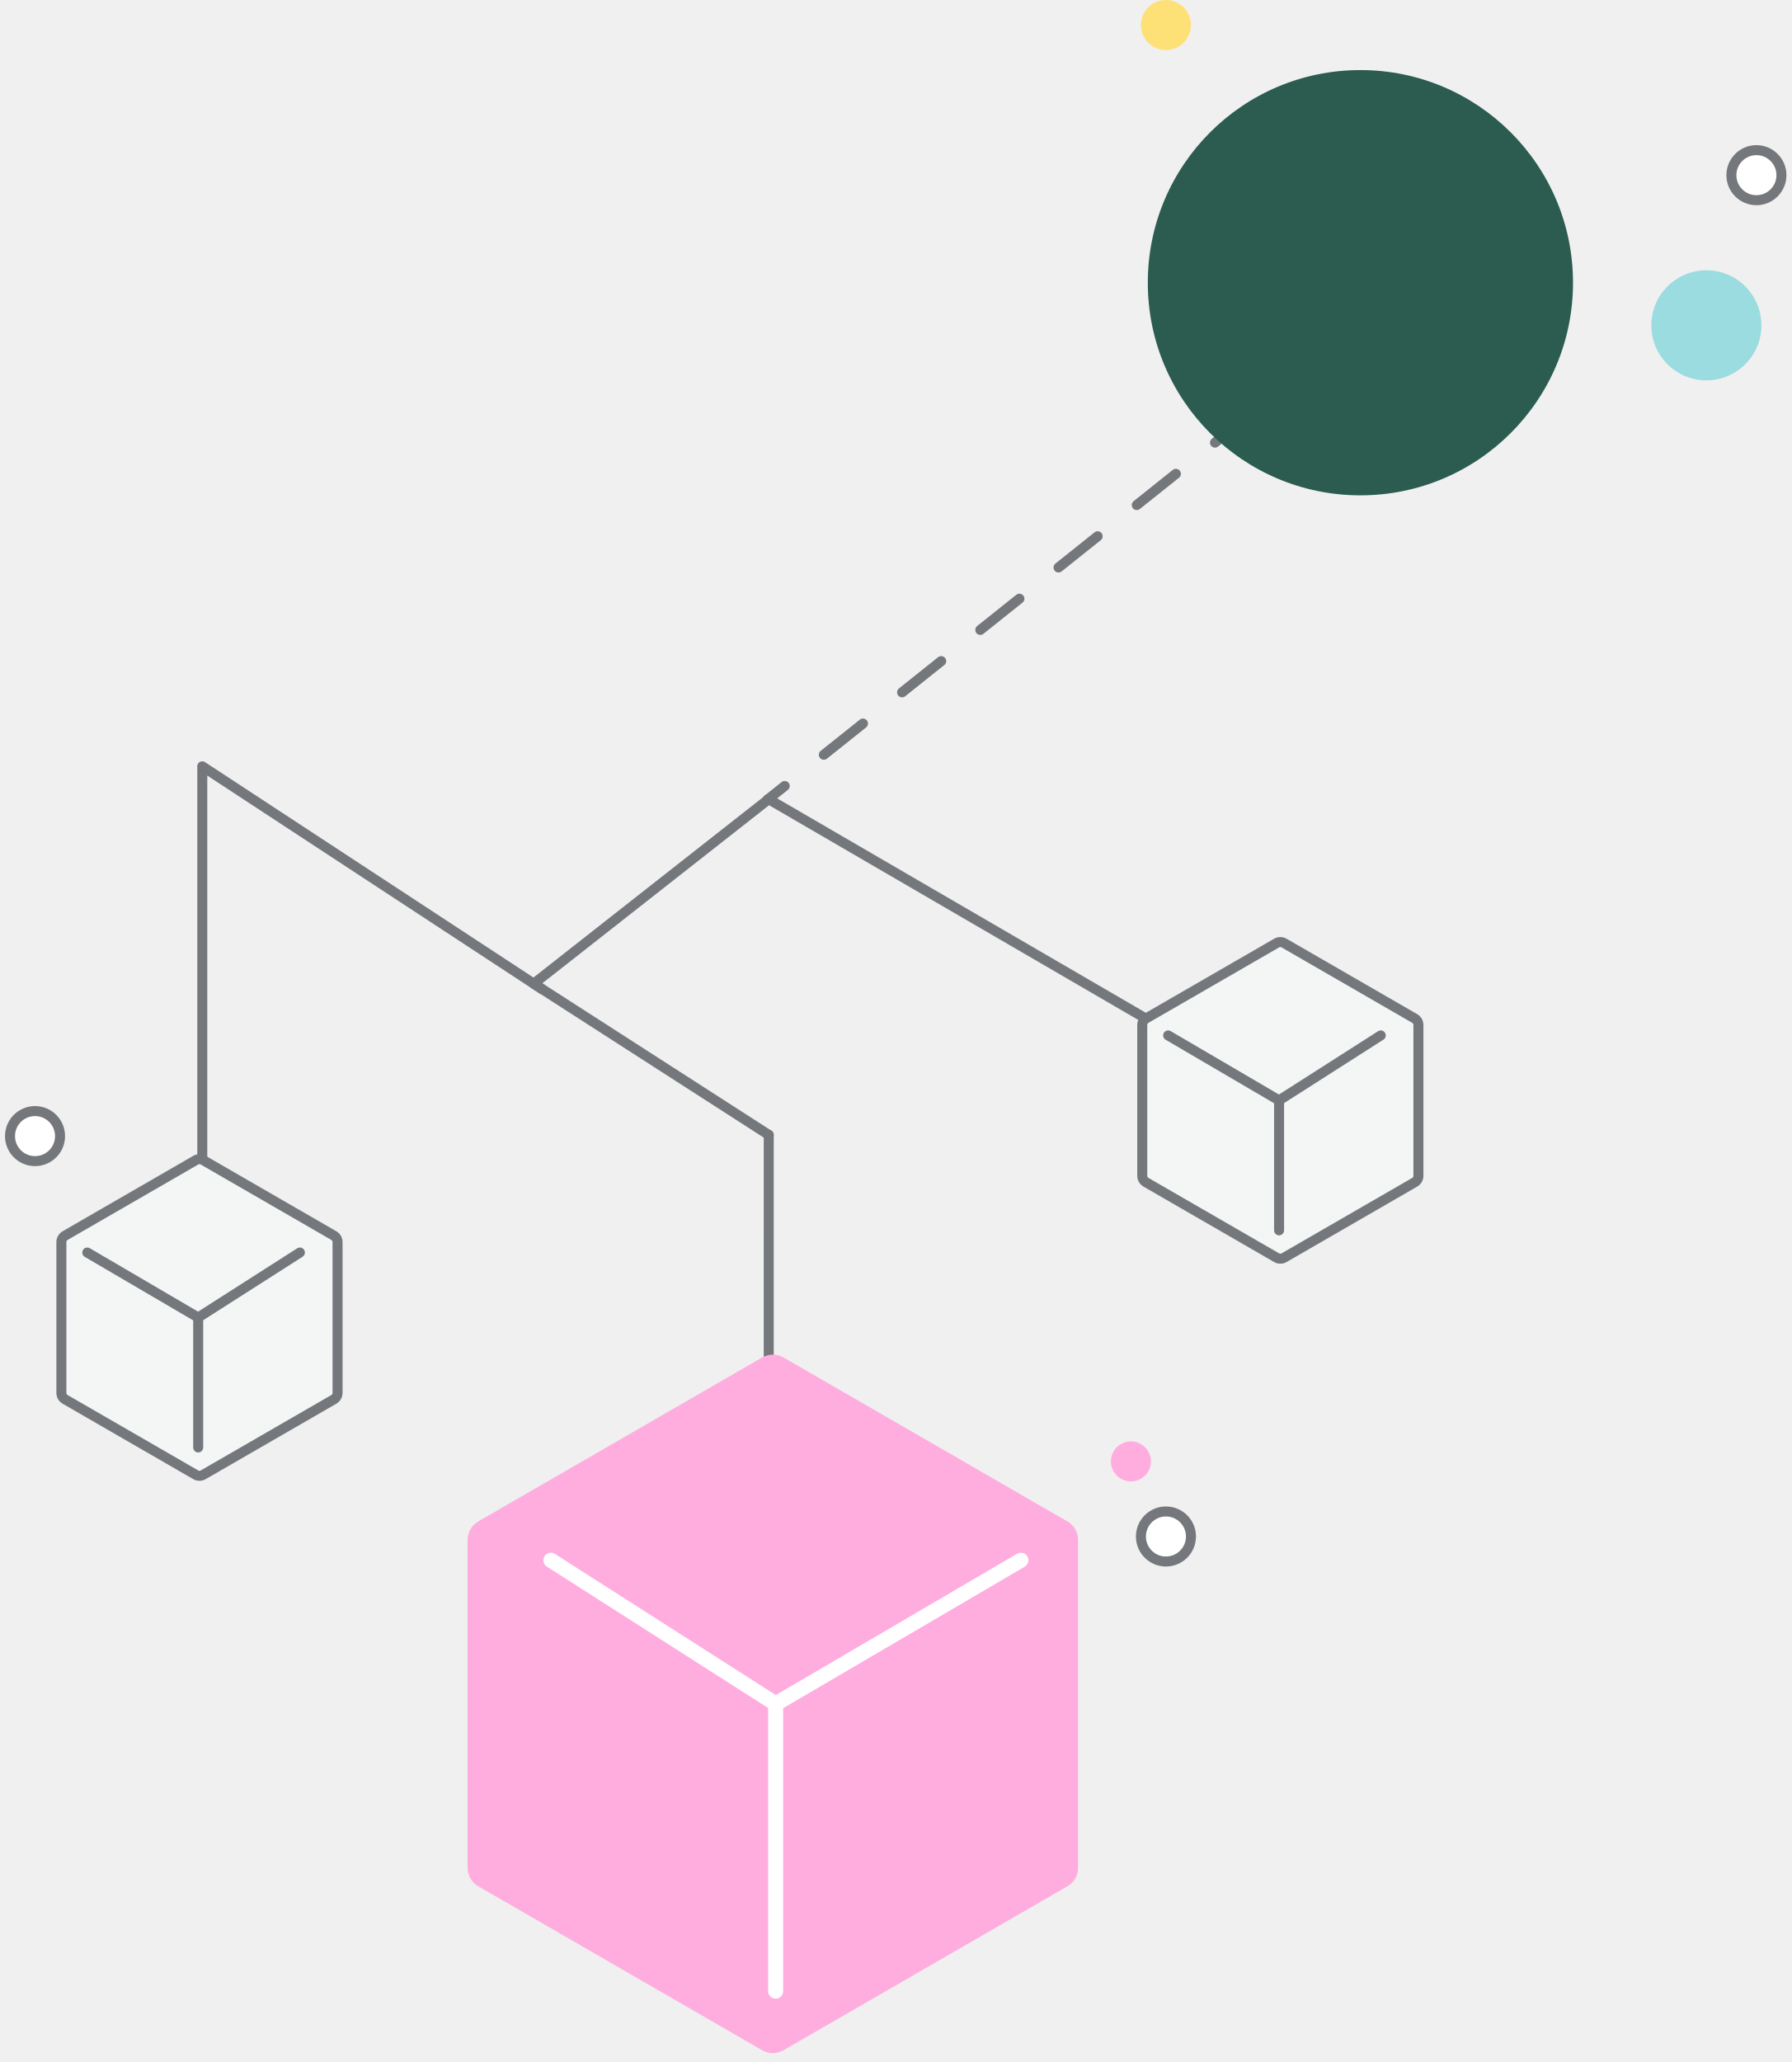
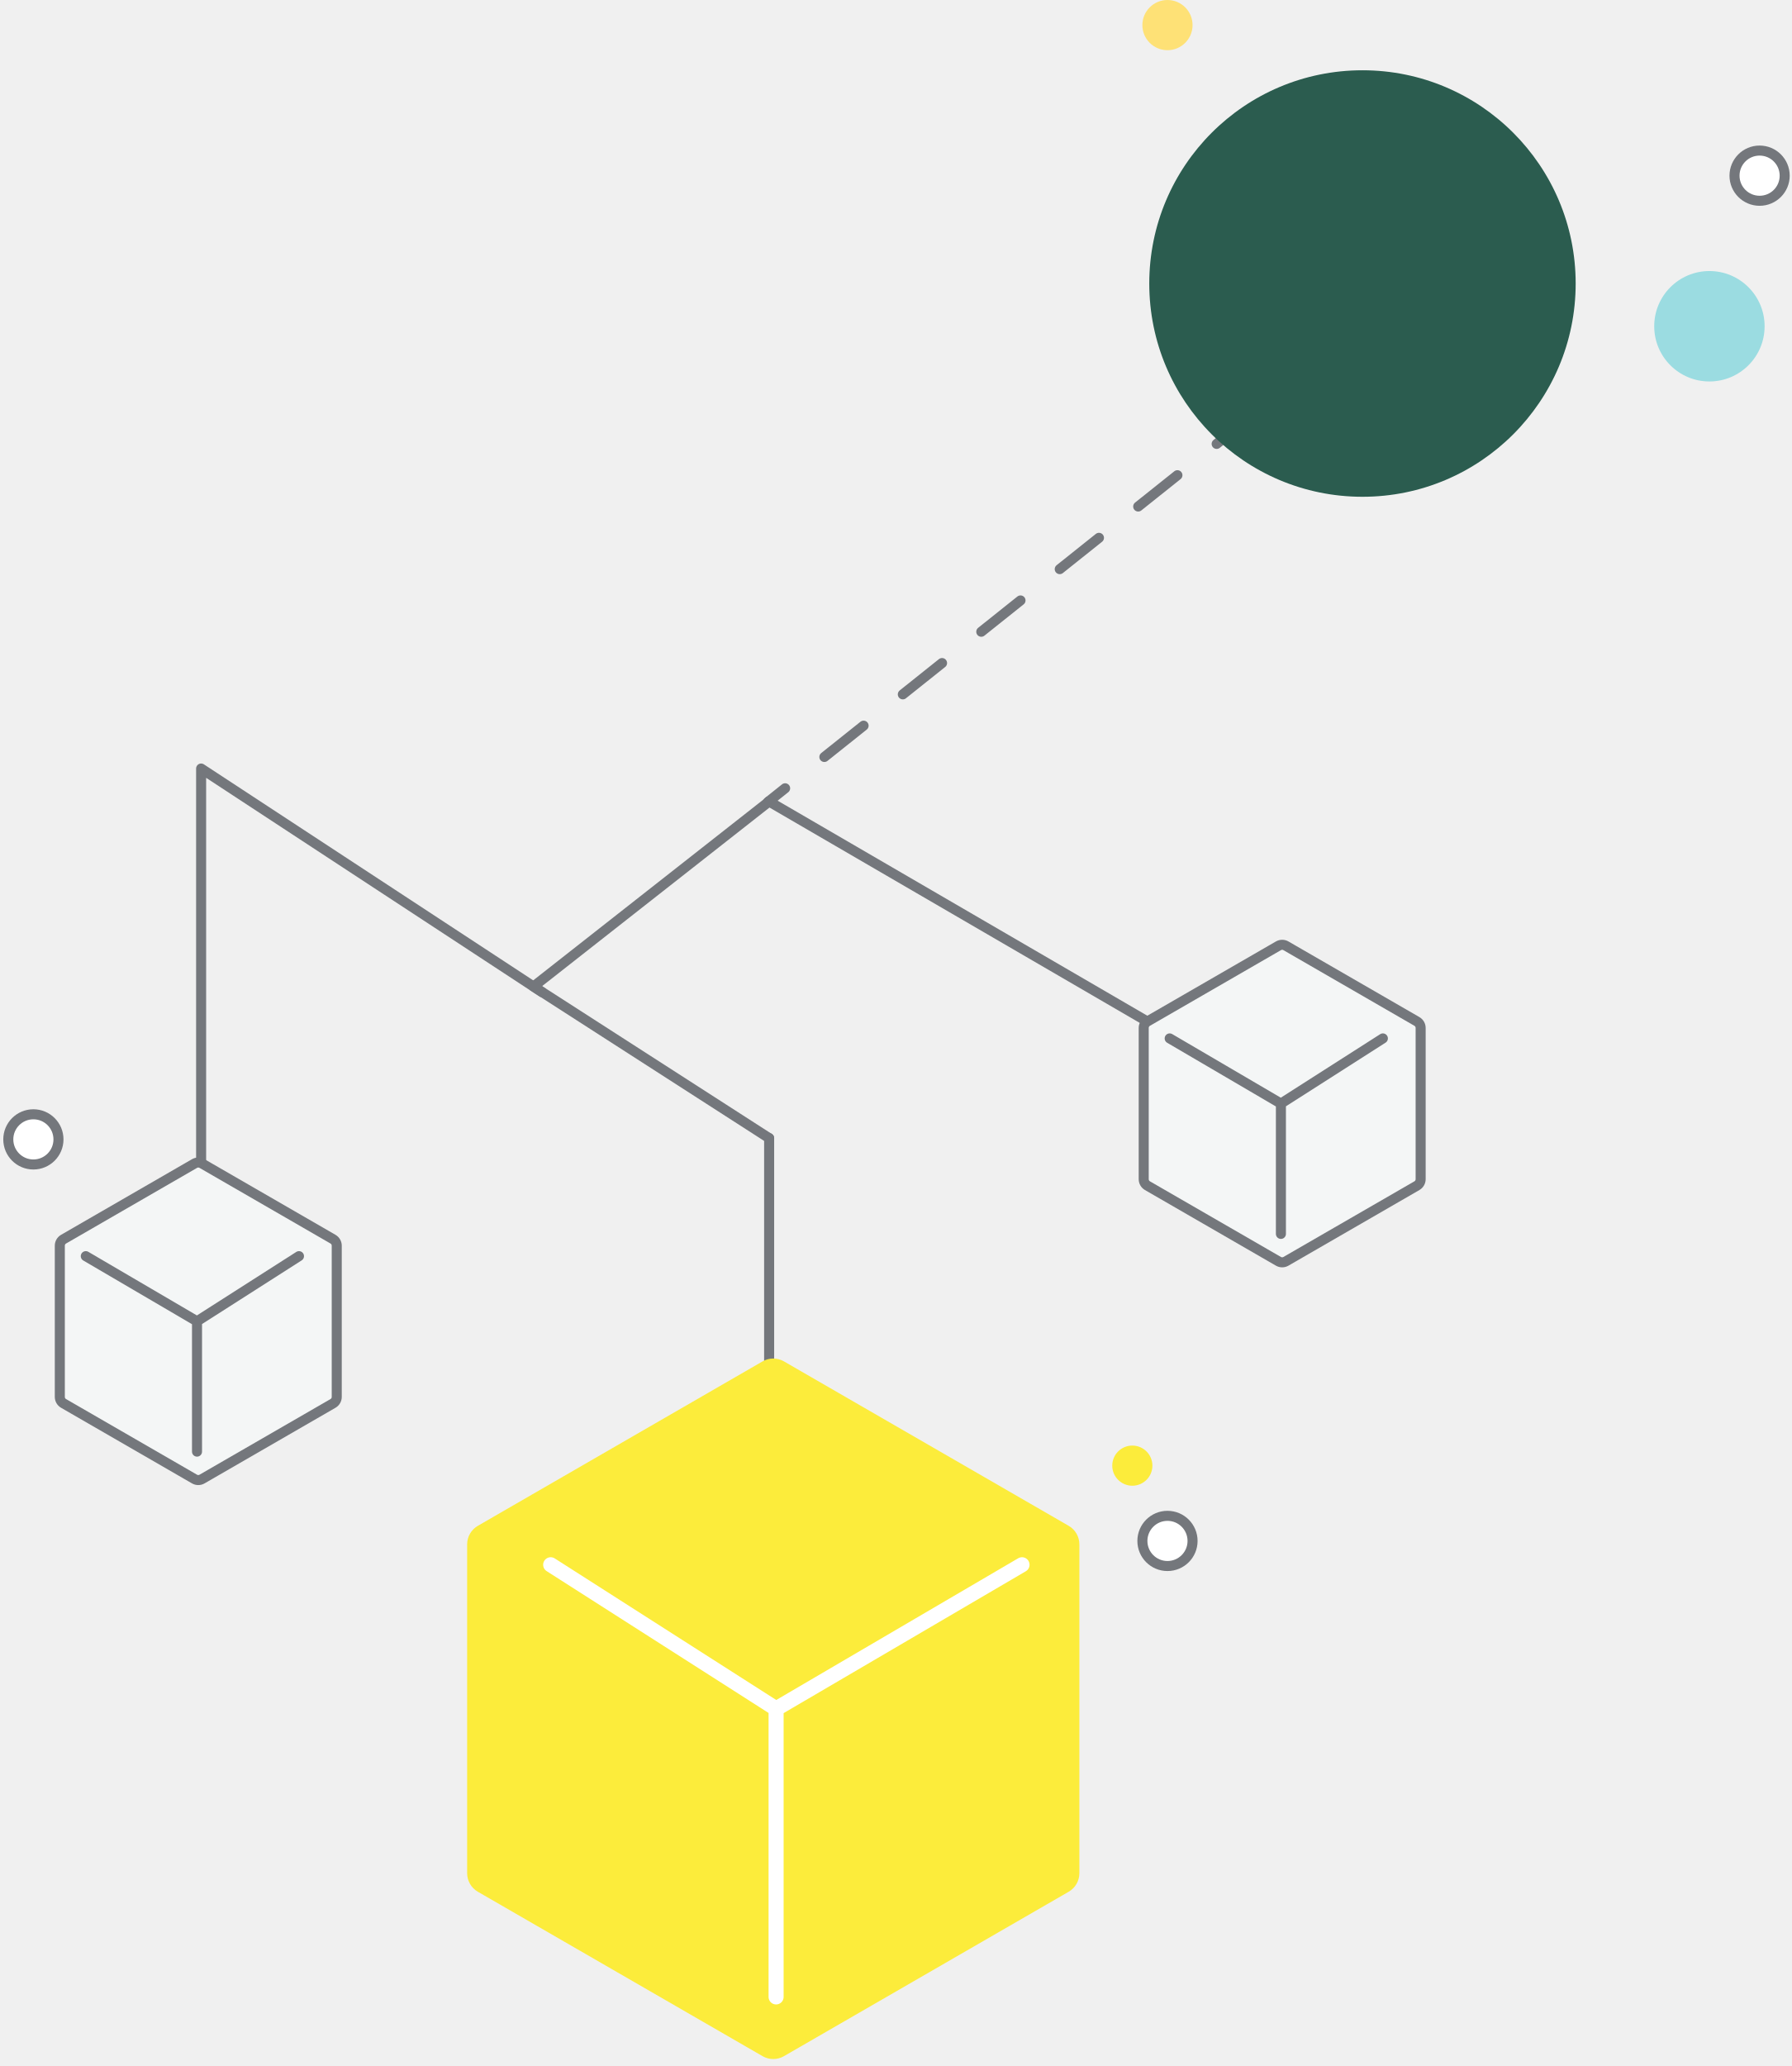
- <svg xmlns="http://www.w3.org/2000/svg" width="179" height="206" viewBox="0 0 179 206" fill="none">
-   <circle cx="116.5" cy="2.5" r="2.5" fill="#FEE176" />
-   <path d="M3.5 116C4.881 116 6 114.881 6 113.5C6 112.12 4.881 111 3.5 111C2.119 111 1 112.12 1 113.5C1 114.881 2.119 116 3.5 116Z" fill="white" stroke="#74777C" stroke-linecap="round" stroke-linejoin="round" />
-   <circle cx="113" cy="146" r="2" fill="#FFADDF" />
-   <circle cx="170.5" cy="32.5" r="5.5" fill="#9BDCE1" />
-   <path d="M125.029 107.885L76.778 79.827" stroke="#74777C" stroke-linecap="round" />
-   <path d="M76.809 113.377L53.33 98.272L76.81 79.836" stroke="#74777C" stroke-linecap="round" stroke-linejoin="round" />
-   <path d="M76.812 113.374L76.809 199.468" stroke="#74777C" stroke-linecap="round" />
-   <path d="M125.31 41.101L76.677 79.903" stroke="#74777C" stroke-linecap="round" stroke-linejoin="round" stroke-dasharray="5 5" />
-   <path d="M135.931 49.486C124.199 49.486 114.688 39.977 114.688 28.243C114.688 16.513 124.199 7 135.931 7C147.663 7 157.174 16.515 157.174 28.243C157.174 39.977 147.663 49.486 135.931 49.486Z" fill="#2B5C4F" />
-   <path d="M78.286 135.615C77.627 135.235 76.814 135.235 76.154 135.615L47.785 151.995C47.125 152.375 46.719 153.079 46.719 153.841V186.599C46.719 187.361 47.125 188.065 47.785 188.446L76.154 204.825C76.814 205.206 77.627 205.206 78.286 204.825L106.656 188.446C107.316 188.065 107.722 187.361 107.722 186.599V153.841C107.722 153.079 107.316 152.375 106.656 151.995L78.286 135.615Z" fill="#FFADDF" />
-   <path d="M77.502 198.923L77.502 170.223M77.502 170.223L55.041 155.874M77.502 170.223L102.004 155.874" stroke="white" stroke-width="1.5" stroke-linecap="round" stroke-linejoin="round" />
-   <path d="M54.313 98.919L20.212 76.558V125.193" stroke="#74777C" stroke-linejoin="round" />
-   <path d="M19.556 115.906C19.788 115.772 20.074 115.772 20.306 115.906L33.353 123.438C33.585 123.572 33.728 123.82 33.728 124.088V139.153C33.728 139.421 33.585 139.669 33.353 139.803L20.306 147.335C20.074 147.469 19.788 147.469 19.556 147.335L6.509 139.803C6.277 139.669 6.134 139.421 6.134 139.153V124.088C6.134 123.82 6.277 123.572 6.509 123.438L19.556 115.906Z" fill="#F4F6F6" stroke="#74777C" stroke-linecap="round" stroke-linejoin="round" />
-   <path d="M19.804 144.604L19.804 131.623M19.804 131.623L29.963 125.132M19.804 131.623L8.721 125.132" stroke="#74777C" stroke-linecap="round" stroke-linejoin="round" />
-   <path d="M127.556 94.216C127.788 94.082 128.074 94.082 128.306 94.216L141.353 101.749C141.585 101.883 141.728 102.131 141.728 102.399V117.464C141.728 117.732 141.585 117.979 141.353 118.113L128.306 125.646C128.074 125.78 127.788 125.78 127.556 125.646L114.509 118.113C114.277 117.979 114.134 117.732 114.134 117.464V102.399C114.134 102.131 114.277 101.883 114.509 101.749L127.556 94.216Z" fill="#F4F6F6" stroke="#74777C" stroke-linecap="round" stroke-linejoin="round" />
-   <path d="M127.804 122.914L127.804 109.932M127.804 109.932L137.963 103.442M127.804 109.932L116.721 103.442" stroke="#74777C" stroke-linecap="round" stroke-linejoin="round" />
-   <path d="M175.5 20C176.881 20 178 18.881 178 17.5C178 16.119 176.881 15 175.5 15C174.119 15 173 16.12 173 17.5C173 18.881 174.119 20 175.5 20Z" fill="white" stroke="#74777C" stroke-linecap="round" stroke-linejoin="round" />
-   <path d="M116.5 156C117.881 156 119 154.881 119 153.5C119 152.12 117.881 151 116.5 151C115.119 151 114 152.12 114 153.5C114 154.881 115.119 156 116.5 156Z" fill="white" stroke="#74777C" stroke-linecap="round" stroke-linejoin="round" />
+ <svg xmlns="http://www.w3.org/2000/svg" width="216" height="249" viewBox="0 0 216 249" fill="none">
+   <circle cx="140.743" cy="3.025" r="3.025" fill="#FEE176" />
+   <path d="M4.025 140.347C5.695 140.347 7.049 138.993 7.049 137.322C7.049 135.652 5.695 134.297 4.025 134.297C2.354 134.297 1 135.652 1 137.322C1 138.993 2.354 140.347 4.025 140.347Z" fill="white" stroke="#74777C" stroke-width="1.21" stroke-linecap="round" stroke-linejoin="round" />
+   <circle cx="136.506" cy="176.644" r="2.42" fill="#FCEC3B" />
+   <circle cx="206.076" cy="39.321" r="6.654" fill="#9BDCE1" />
+   <path d="M151.062 130.528L92.684 96.581" stroke="#74777C" stroke-width="1.21" stroke-linecap="round" />
+   <path d="M92.722 137.174L64.314 118.898L92.723 96.592" stroke="#74777C" stroke-width="1.21" stroke-linecap="round" stroke-linejoin="round" />
+   <path d="M92.723 137.169L92.72 241.334" stroke="#74777C" stroke-width="1.21" stroke-linecap="round" />
+   <path d="M151.401 49.727L92.561 96.674" stroke="#74777C" stroke-width="1.21" stroke-linecap="round" stroke-linejoin="round" stroke-dasharray="6.05 6.05" />
+   <path d="M164.251 59.873C150.056 59.873 138.549 48.368 138.549 34.171C138.549 19.979 150.056 8.469 164.251 8.469C178.446 8.469 189.953 19.981 189.953 34.171C189.953 48.368 178.446 59.873 164.251 59.873Z" fill="#2B5C4F" />
+   <path d="M94.509 164.079C93.711 163.619 92.728 163.619 91.93 164.079L57.606 183.896C56.808 184.357 56.316 185.209 56.316 186.13V225.764C56.316 226.686 56.808 227.537 57.606 227.998L91.93 247.815C92.728 248.276 93.711 248.276 94.509 247.815L128.834 227.998C129.631 227.537 130.123 226.686 130.123 225.764V186.13C130.123 185.209 129.631 184.357 128.834 183.896L94.509 164.079Z" fill="#FCEC3B" />
+   <path d="M93.561 240.674L93.561 205.951M93.561 205.951L66.387 188.589M93.561 205.951L123.207 188.589" stroke="white" stroke-width="1.815" stroke-linecap="round" stroke-linejoin="round" />
+   <path d="M65.504 119.681L24.246 92.626V151.47" stroke="#74777C" stroke-width="1.21" stroke-linejoin="round" />
+   <path d="M23.45 140.233C23.731 140.071 24.077 140.071 24.357 140.233L40.142 149.347C40.423 149.509 40.596 149.808 40.596 150.132V168.359C40.596 168.684 40.423 168.983 40.142 169.145L24.357 178.259C24.077 178.421 23.731 178.421 23.45 178.259L7.665 169.145C7.384 168.983 7.211 168.684 7.211 168.359V150.132C7.211 149.808 7.384 149.509 7.665 149.347L23.45 140.233Z" fill="#F4F6F6" stroke="#74777C" stroke-width="1.21" stroke-linecap="round" stroke-linejoin="round" />
+   <path d="M23.751 174.954L23.751 159.248M23.751 159.248L36.043 151.395M23.751 159.248L10.342 151.395" stroke="#74777C" stroke-width="1.21" stroke-linecap="round" stroke-linejoin="round" />
+   <path d="M154.118 113.991C154.399 113.829 154.745 113.829 155.025 113.991L170.81 123.105C171.091 123.267 171.264 123.566 171.264 123.891V142.118C171.264 142.442 171.091 142.741 170.81 142.903L155.025 152.017C154.745 152.179 154.399 152.179 154.118 152.017L138.333 142.903C138.052 142.741 137.879 142.442 137.879 142.118V123.891C137.879 123.566 138.052 123.267 138.333 123.105L154.118 113.991Z" fill="#F4F6F6" stroke="#74777C" stroke-width="1.21" stroke-linecap="round" stroke-linejoin="round" />
+   <path d="M154.419 148.713L154.419 133.006M154.419 133.006L166.711 125.153M154.419 133.006L141.01 125.153" stroke="#74777C" stroke-width="1.21" stroke-linecap="round" stroke-linejoin="round" />
+   <path d="M212.126 24.198C213.797 24.198 215.151 22.844 215.151 21.173C215.151 19.503 213.797 18.148 212.126 18.148C210.456 18.148 209.102 19.503 209.102 21.173C209.102 22.844 210.456 24.198 212.126 24.198Z" fill="white" stroke="#74777C" stroke-width="1.21" stroke-linecap="round" stroke-linejoin="round" />
+   <path d="M140.743 188.742C142.414 188.742 143.768 187.389 143.768 185.718C143.768 184.047 142.414 182.693 140.743 182.693C139.073 182.693 137.719 184.048 137.719 185.718C137.719 187.389 139.073 188.742 140.743 188.742Z" fill="white" stroke="#74777C" stroke-width="1.21" stroke-linecap="round" stroke-linejoin="round" />
</svg>
